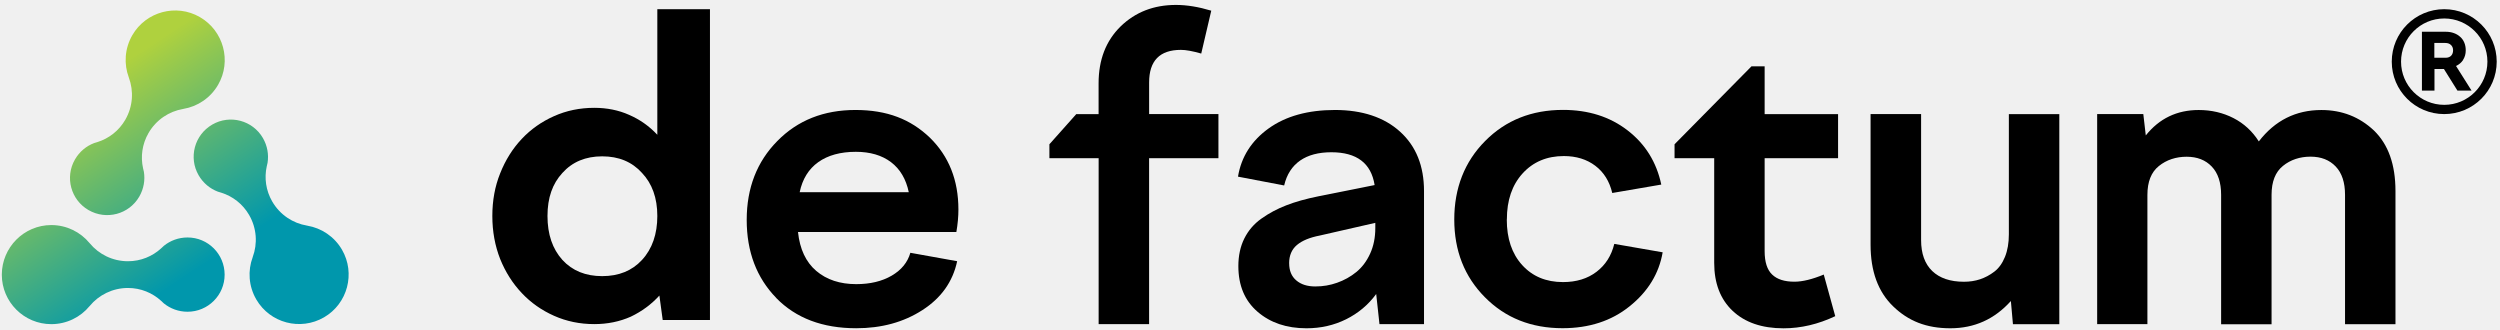
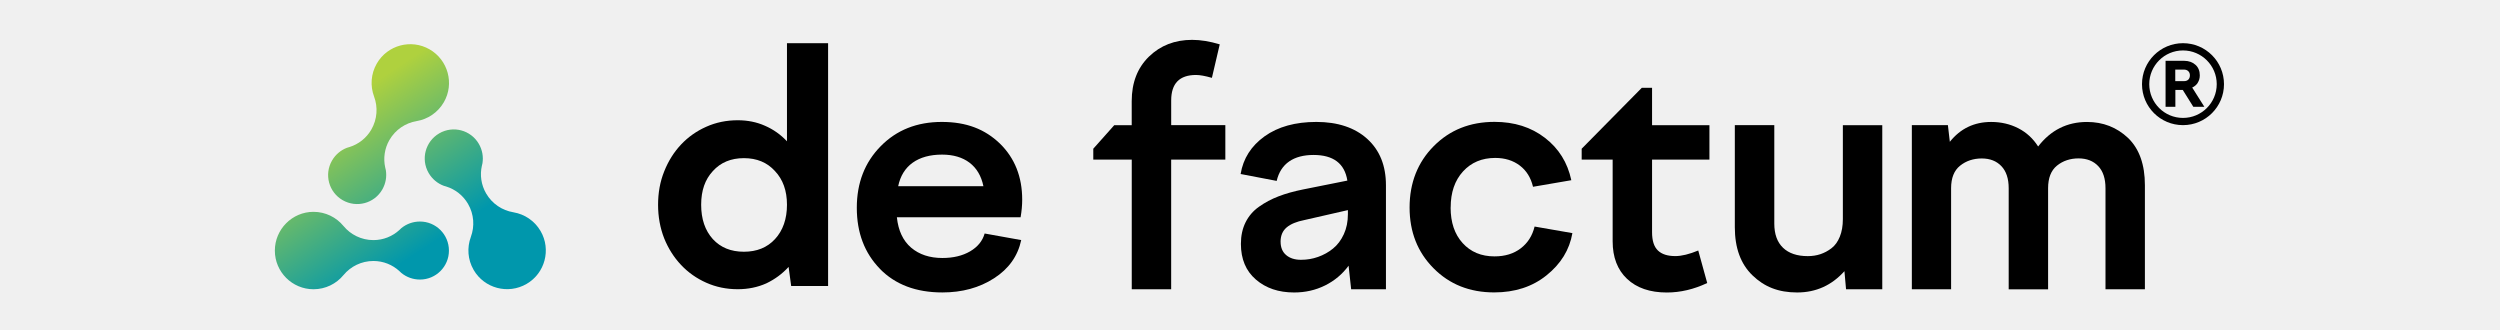
- <svg xmlns="http://www.w3.org/2000/svg" width="243" height="32" viewBox="0 0 243 32" fill="none">
+ <svg xmlns="http://www.w3.org/2000/svg" width="311.04" height="40.96" viewBox="-34.02 -4.48 311.04 40.96" fill="none">
  <g clip-path="url(#clip0_512_2318)">
    <path d="M75.455 28.963C73.543 27.001 72.58 24.472 72.58 21.374C72.58 18.275 73.571 15.719 75.553 13.71C77.535 11.692 80.067 10.69 83.15 10.69C86.233 10.69 88.514 11.59 90.386 13.383C92.234 15.192 93.158 17.516 93.158 20.363C93.158 21.055 93.092 21.787 92.958 22.553H77.566C77.739 24.213 78.333 25.475 79.34 26.333C80.35 27.19 81.648 27.618 83.225 27.618C84.582 27.618 85.73 27.343 86.674 26.793C87.617 26.242 88.223 25.499 88.486 24.571L93.036 25.389C92.611 27.383 91.483 28.968 89.654 30.143C87.825 31.323 85.682 31.905 83.225 31.905C79.953 31.905 77.362 30.925 75.446 28.963H75.455ZM83.194 14.756C81.691 14.756 80.468 15.094 79.532 15.762C78.597 16.431 77.995 17.406 77.728 18.684H88.333C88.066 17.406 87.492 16.435 86.607 15.762C85.722 15.094 84.582 14.756 83.186 14.756H83.194Z" fill="black" />
    <path d="M118.432 11.089V15.376H111.692V31.506H106.788V15.376H102.002V14.023L104.613 11.093H106.783V8.101C106.783 5.8 107.5 3.96 108.927 2.564C110.358 1.176 112.147 0.479 114.302 0.479C115.364 0.479 116.508 0.668 117.735 1.038L116.76 5.206C115.922 4.966 115.266 4.848 114.785 4.848C112.726 4.848 111.695 5.902 111.695 8.018V11.089L118.432 11.089Z" fill="black" />
    <path d="M138.41 31.508H134.085L133.766 28.578C132.995 29.632 132.02 30.446 130.844 31.032C129.664 31.618 128.382 31.909 126.986 31.909C125.059 31.909 123.475 31.374 122.232 30.3C120.99 29.231 120.368 27.752 120.368 25.864C120.368 24.854 120.561 23.961 120.947 23.183C121.332 22.408 121.89 21.755 122.621 21.24C123.353 20.721 124.155 20.292 125.036 19.954C125.913 19.612 126.943 19.325 128.127 19.085L133.613 17.988C133.278 15.861 131.874 14.799 129.404 14.799C126.935 14.799 125.322 15.872 124.82 18.027L120.333 17.17C120.652 15.243 121.646 13.682 123.313 12.482C124.981 11.287 127.132 10.69 129.763 10.69C132.394 10.69 134.544 11.393 136.094 12.805C137.643 14.213 138.414 16.136 138.414 18.566V31.508L138.41 31.508ZM125.307 25.59C125.307 26.309 125.536 26.864 125.996 27.253C126.455 27.646 127.068 27.843 127.84 27.843C128.611 27.843 129.279 27.725 129.963 27.485C130.647 27.245 131.272 26.899 131.827 26.447C132.386 25.994 132.834 25.401 133.173 24.662C133.515 23.922 133.68 23.089 133.68 22.16V21.661L128.276 22.896C127.305 23.085 126.566 23.387 126.063 23.812C125.559 24.237 125.304 24.831 125.304 25.586L125.307 25.59Z" fill="black" />
    <path d="M146.46 21.338C146.46 23.187 146.955 24.661 147.954 25.762C148.953 26.863 150.27 27.418 151.922 27.418C153.228 27.418 154.312 27.084 155.182 26.419C156.055 25.755 156.629 24.85 156.908 23.706L161.611 24.524C161.254 26.596 160.176 28.354 158.382 29.785C156.629 31.193 154.462 31.901 151.882 31.901C148.839 31.901 146.323 30.902 144.337 28.896C142.347 26.895 141.355 24.374 141.355 21.331C141.355 18.287 142.354 15.719 144.36 13.702C146.361 11.685 148.882 10.682 151.926 10.682C154.384 10.682 156.476 11.342 158.194 12.668C159.916 13.993 161.01 15.746 161.477 17.941L156.711 18.759C156.444 17.631 155.898 16.746 155.067 16.116C154.237 15.487 153.215 15.169 152.008 15.169C150.36 15.169 149.024 15.731 148.001 16.852C146.975 17.977 146.468 19.467 146.468 21.327L146.46 21.338Z" fill="black" />
    <path d="M162.766 15.376V14.023L170.246 6.445H171.523V11.094H178.661V15.38H171.523V24.413C171.523 25.466 171.763 26.221 172.252 26.686C172.739 27.154 173.454 27.381 174.418 27.381C175.2 27.381 176.156 27.149 177.269 26.686L178.385 30.732C176.726 31.515 175.05 31.912 173.36 31.912C171.26 31.912 169.612 31.345 168.413 30.217C167.218 29.088 166.62 27.531 166.62 25.549V15.38H162.77L162.766 15.376Z" fill="black" />
    <path d="M181.827 11.09H186.731V23.335C186.731 24.652 187.093 25.651 187.817 26.347C188.54 27.04 189.571 27.386 190.895 27.386C191.454 27.386 191.973 27.307 192.461 27.146C192.944 26.984 193.408 26.741 193.845 26.407C194.285 26.072 194.627 25.596 194.882 24.971C195.134 24.35 195.261 23.619 195.261 22.781V11.094H200.165V31.511H195.658L195.457 29.258C193.873 31.023 191.914 31.908 189.574 31.908C187.235 31.908 185.489 31.2 184.022 29.784C182.551 28.369 181.82 26.371 181.82 23.791V11.09H181.827Z" fill="black" />
    <path d="M208.728 31.507H203.844V11.09H208.33L208.57 13.163C209.887 11.515 211.598 10.693 213.714 10.693C214.948 10.693 216.077 10.957 217.095 11.48C218.114 12.003 218.932 12.762 219.557 13.745C221.126 11.712 223.152 10.694 225.64 10.694C227.634 10.694 229.337 11.358 230.749 12.687C232.145 14.04 232.84 16.002 232.84 18.57V31.512H227.937V18.932C227.937 17.736 227.634 16.816 227.029 16.183C226.423 15.546 225.608 15.227 224.583 15.227C223.557 15.227 222.64 15.526 221.901 16.128C221.162 16.726 220.796 17.661 220.796 18.939V31.519H215.893V18.939C215.893 17.744 215.59 16.824 214.984 16.191C214.379 15.553 213.564 15.235 212.538 15.235C211.512 15.235 210.592 15.534 209.845 16.136C209.097 16.733 208.728 17.669 208.728 18.947V31.527L208.72 31.519L208.728 31.507Z" fill="black" />
    <path fill-rule="evenodd" clip-rule="evenodd" d="M63.892 13.1C63.113 12.266 62.201 11.621 61.151 11.165C60.129 10.709 59 10.481 57.765 10.481C56.369 10.481 55.064 10.748 53.857 11.287C52.649 11.822 51.6 12.561 50.715 13.501C49.83 14.441 49.13 15.554 48.618 16.844C48.108 18.106 47.855 19.49 47.855 20.992C47.855 22.494 48.111 23.89 48.618 25.18C49.13 26.442 49.826 27.543 50.715 28.483C51.599 29.423 52.649 30.162 53.857 30.697C55.068 31.236 56.366 31.503 57.765 31.503C59.055 31.503 60.235 31.259 61.313 30.78C62.386 30.268 63.314 29.584 64.093 28.727L64.415 31.106H69.008V0.894H63.892L63.892 13.1ZM62.402 25.267C61.434 26.317 60.145 26.84 58.532 26.84C56.92 26.84 55.634 26.317 54.667 25.267C53.699 24.193 53.216 22.77 53.216 20.996C53.216 19.223 53.699 17.854 54.667 16.808C55.634 15.734 56.924 15.196 58.532 15.196C60.141 15.196 61.431 15.73 62.402 16.808C63.393 17.854 63.892 19.25 63.892 20.996C63.892 22.742 63.397 24.193 62.402 25.267Z" fill="black" />
    <path d="M21.834 26.7C21.834 28.688 20.22 30.301 18.232 30.301C17.349 30.301 16.551 29.995 15.922 29.486C15.837 29.401 15.752 29.333 15.668 29.248C14.819 28.467 13.68 27.991 12.44 27.991C10.945 27.991 9.603 28.671 8.72 29.741C8.72 29.758 8.703 29.758 8.703 29.758C7.82 30.828 6.478 31.507 4.983 31.507C2.333 31.507 0.176 29.35 0.176 26.7C0.176 24.05 2.333 21.876 4.983 21.876C6.478 21.876 7.82 22.555 8.703 23.625L8.72 23.643C9.603 24.713 10.945 25.392 12.44 25.392C13.68 25.392 14.819 24.916 15.668 24.135C15.752 24.05 15.837 23.982 15.922 23.897C16.551 23.388 17.349 23.082 18.232 23.082C20.22 23.082 21.834 24.696 21.834 26.7Z" fill="url(#paint0_linear_512_2318)" />
    <path d="M20.632 12.108C22.352 11.111 24.557 11.698 25.554 13.417C25.997 14.181 26.132 15.025 26.007 15.825C25.976 15.941 25.96 16.048 25.929 16.164C25.679 17.291 25.838 18.514 26.461 19.587C27.21 20.88 28.471 21.701 29.84 21.928C29.855 21.919 29.863 21.934 29.863 21.934C31.232 22.162 32.492 22.982 33.242 24.275C34.571 26.568 33.787 29.516 31.494 30.845C29.187 32.182 26.239 31.397 24.91 29.105C24.16 27.812 24.075 26.31 24.558 25.01L24.564 24.986C25.047 23.685 24.962 22.184 24.212 20.891C23.59 19.818 22.608 19.072 21.506 18.729C21.389 18.698 21.289 18.658 21.172 18.628C20.417 18.34 19.751 17.802 19.308 17.038C18.311 15.319 18.899 13.113 20.632 12.108Z" fill="url(#paint1_linear_512_2318)" />
    <path d="M8.605 20.42C6.883 19.427 6.291 17.223 7.285 15.501C7.726 14.736 8.39 14.197 9.145 13.908C9.261 13.876 9.362 13.837 9.479 13.806C10.58 13.461 11.56 12.712 12.18 11.638C12.927 10.343 13.009 8.842 12.524 7.542C12.509 7.534 12.517 7.519 12.517 7.519C12.032 6.219 12.114 4.717 12.861 3.422C14.185 1.127 17.131 0.336 19.427 1.66C21.737 2.993 22.527 5.94 21.203 8.235C20.456 9.529 19.198 10.353 17.829 10.583L17.806 10.589C16.437 10.819 15.179 11.642 14.431 12.937C13.812 14.011 13.655 15.235 13.907 16.361C13.939 16.477 13.955 16.584 13.986 16.7C14.113 17.499 13.979 18.343 13.538 19.108C12.545 20.83 10.341 21.422 8.605 20.42Z" fill="url(#paint2_linear_512_2318)" />
    <path fill-rule="evenodd" clip-rule="evenodd" d="M239.411 5.817C239.583 5.553 239.67 5.244 239.67 4.893C239.67 4.621 239.625 4.369 239.531 4.147C239.439 3.924 239.307 3.735 239.135 3.586C238.965 3.429 238.764 3.306 238.524 3.219C238.285 3.132 238.021 3.087 237.737 3.087H235.411V8.806H236.631V6.707H237.55L238.862 8.806H240.235L238.726 6.414C239.015 6.278 239.25 6.08 239.419 5.821H239.411V5.817ZM238.248 5.421C238.116 5.549 237.935 5.615 237.704 5.615H236.618V4.176H237.686C237.918 4.176 238.103 4.242 238.235 4.374C238.371 4.502 238.44 4.675 238.44 4.89C238.44 5.104 238.375 5.294 238.244 5.421H238.247L238.248 5.421Z" fill="black" />
    <path fill-rule="evenodd" clip-rule="evenodd" d="M237.579 0.893C234.768 0.893 232.479 3.173 232.479 5.993C232.479 8.813 234.76 11.089 237.579 11.089C240.4 11.089 242.68 8.809 242.68 5.993C242.68 3.177 240.4 0.893 237.579 0.893ZM237.579 10.191C235.262 10.191 233.382 8.31 233.382 5.993C233.382 3.676 235.262 1.796 237.579 1.796C239.897 1.796 241.777 3.676 241.777 5.993C241.777 8.31 239.897 10.191 237.579 10.191Z" fill="black" />
  </g>
  <defs>
    <linearGradient id="paint0_linear_512_2318" x1="19.039" y1="39.072" x2="1.761" y2="12.837" gradientUnits="userSpaceOnUse">
      <stop offset="0.34" stop-color="#0097AC" />
      <stop offset="1" stop-color="#AFD13E" />
    </linearGradient>
    <linearGradient id="paint1_linear_512_2318" x1="31.72" y1="30.705" x2="14.435" y2="4.458" gradientUnits="userSpaceOnUse">
      <stop offset="0.34" stop-color="#0097AC" />
      <stop offset="1" stop-color="#AFD13E" />
    </linearGradient>
    <linearGradient id="paint2_linear_512_2318" x1="28.466" y1="32.864" x2="11.181" y2="6.616" gradientUnits="userSpaceOnUse">
      <stop offset="0.34" stop-color="#0097AC" />
      <stop offset="1" stop-color="#AFD13E" />
    </linearGradient>
    <clipPath id="clip0_512_2318">
      <rect width="243" height="32" fill="white" />
    </clipPath>
  </defs>
</svg>
